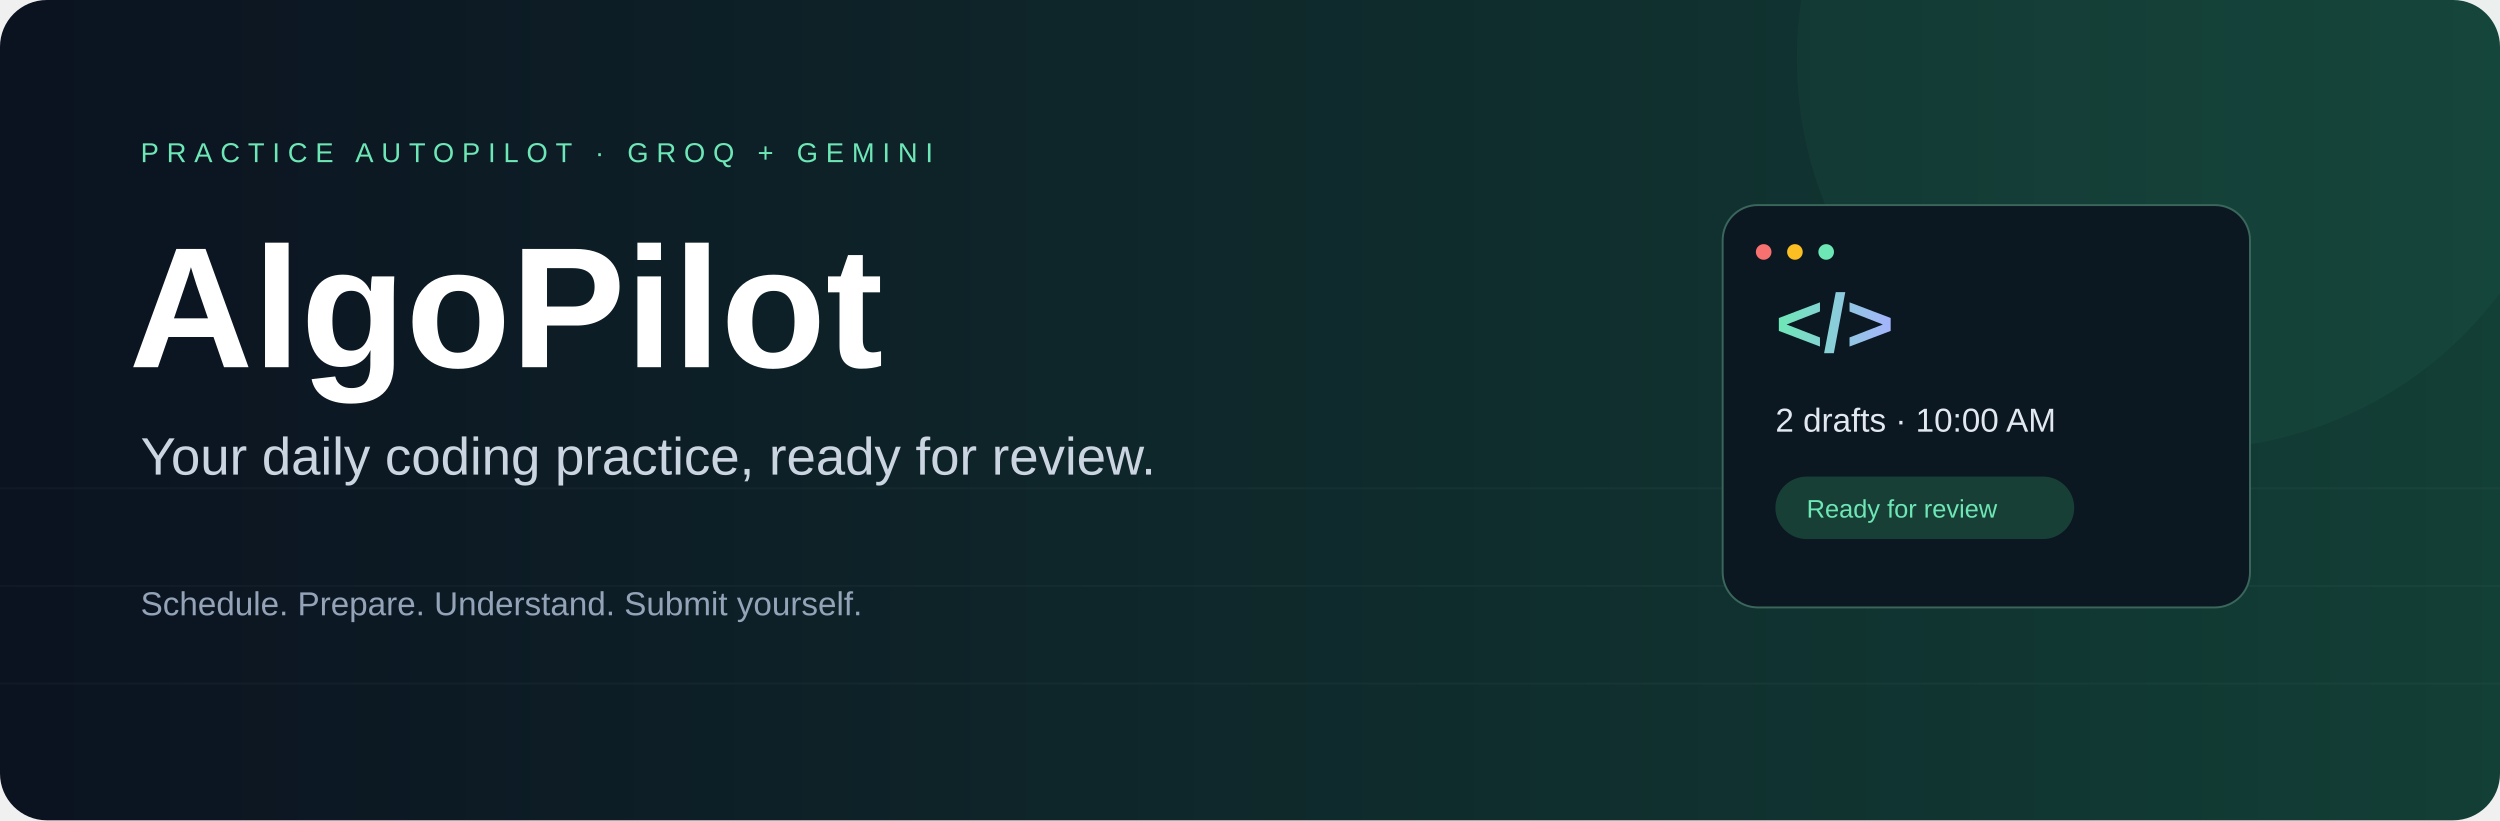
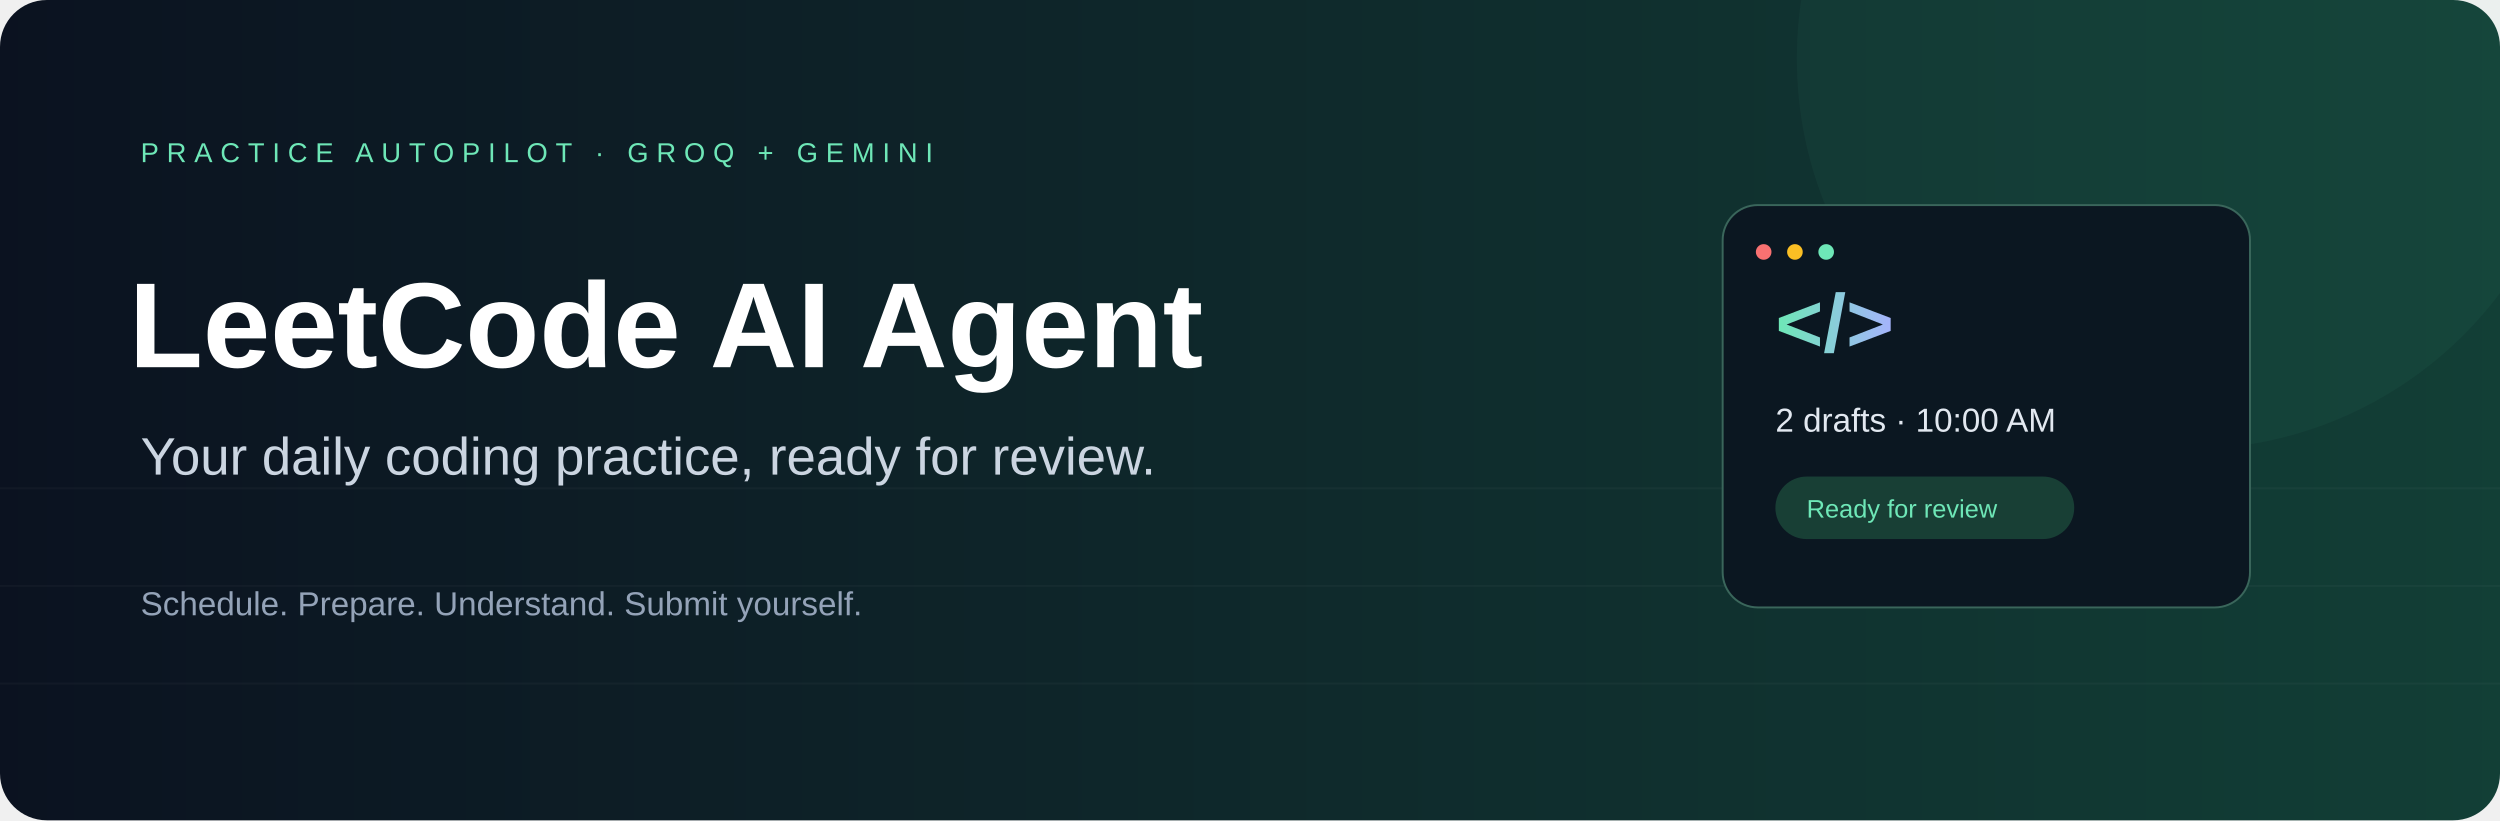
- <svg xmlns="http://www.w3.org/2000/svg" width="1280" height="420" viewBox="0 0 1280 420" role="img" aria-label="AlgoPilot: your daily coding practice, ready for review">
+ <svg xmlns="http://www.w3.org/2000/svg" width="1280" height="420" viewBox="0 0 1280 420" role="img" aria-label="LeetCode AI Agent: your daily coding practice, ready for review">
  <defs>
    <linearGradient id="bg">
      <stop stop-color="#0b1220" />
      <stop offset="1" stop-color="#123f36" />
    </linearGradient>
    <linearGradient id="glow">
      <stop stop-color="#6ee7b7" />
      <stop offset="1" stop-color="#a5b4fc" />
    </linearGradient>
  </defs>
  <rect width="1280" height="420" rx="24" fill="url(#bg)" />
  <circle cx="1120" cy="30" r="200" fill="#6ee7b7" opacity=".04" />
  <path d="M0 350H1280M0 300H1280M0 250H1280" stroke="#fff" opacity=".03" />
  <g font-family="Arial,Helvetica,sans-serif">
    <text x="72" y="83" font-size="14" letter-spacing="4" fill="#6ee7b7">PRACTICE AUTOPILOT · GROQ + GEMINI</text>
-     <text x="66" y="188" font-weight="700" font-size="88" fill="white">AlgoPilot</text>
+     <text x="66" y="188" font-weight="700" font-size="62" fill="white">LeetCode AI Agent</text>
    <text x="72" y="243" font-size="27" fill="#cbd5e1">Your daily coding practice, ready for review.</text>
    <text x="72" y="315" font-size="17" fill="#94a3b8">Schedule. Prepare. Understand. Submit yourself.</text>
    <rect x="882" y="105" width="270" height="206" rx="18" fill="#0b1721" stroke="#3a665b" />
    <circle cx="903" cy="129" r="4" fill="#f87171" />
    <circle cx="919" cy="129" r="4" fill="#fbbf24" />
    <circle cx="935" cy="129" r="4" fill="#6ee7b7" />
    <text x="909" y="180" font-size="42" fill="url(#glow)" font-weight="700">&lt;/&gt;</text>
    <text x="909" y="221" font-size="17" fill="#e2e8f0">2 drafts · 10:00 AM</text>
    <rect x="909" y="244" width="153" height="32" rx="16" fill="#183f35" />
    <text x="925" y="265" font-size="13" fill="#6ee7b7">Ready for review</text>
  </g>
</svg>
